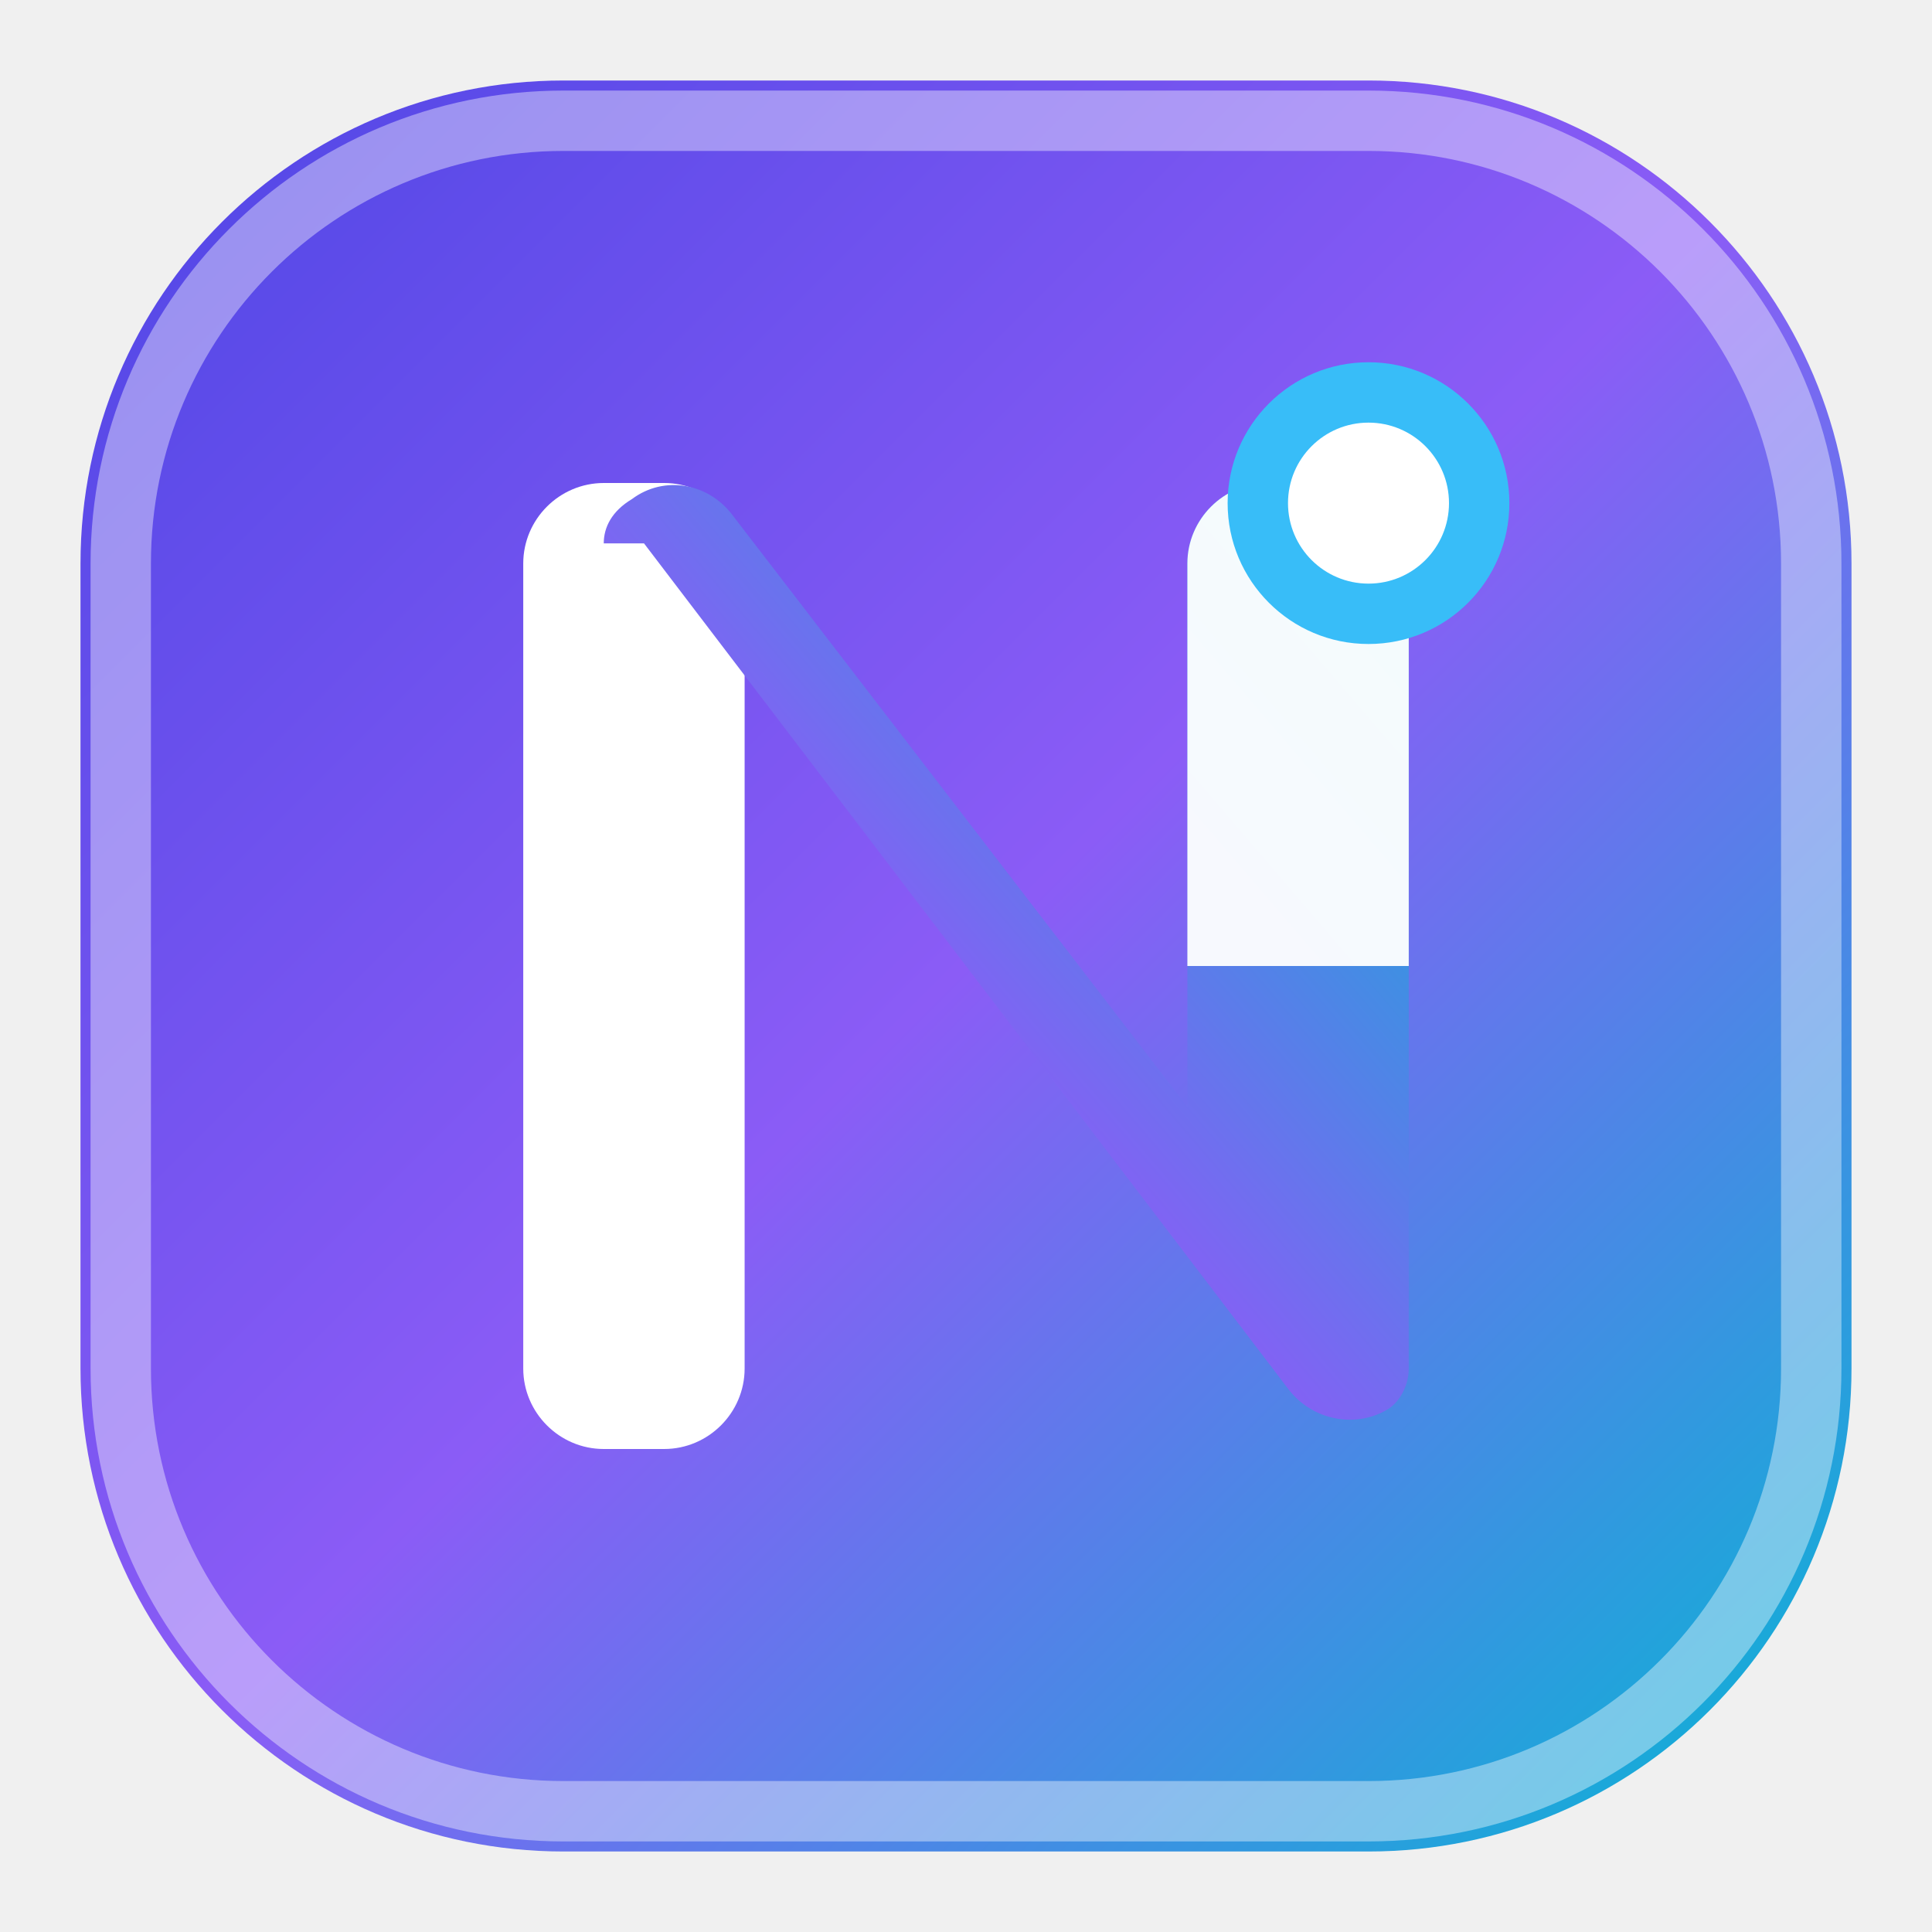
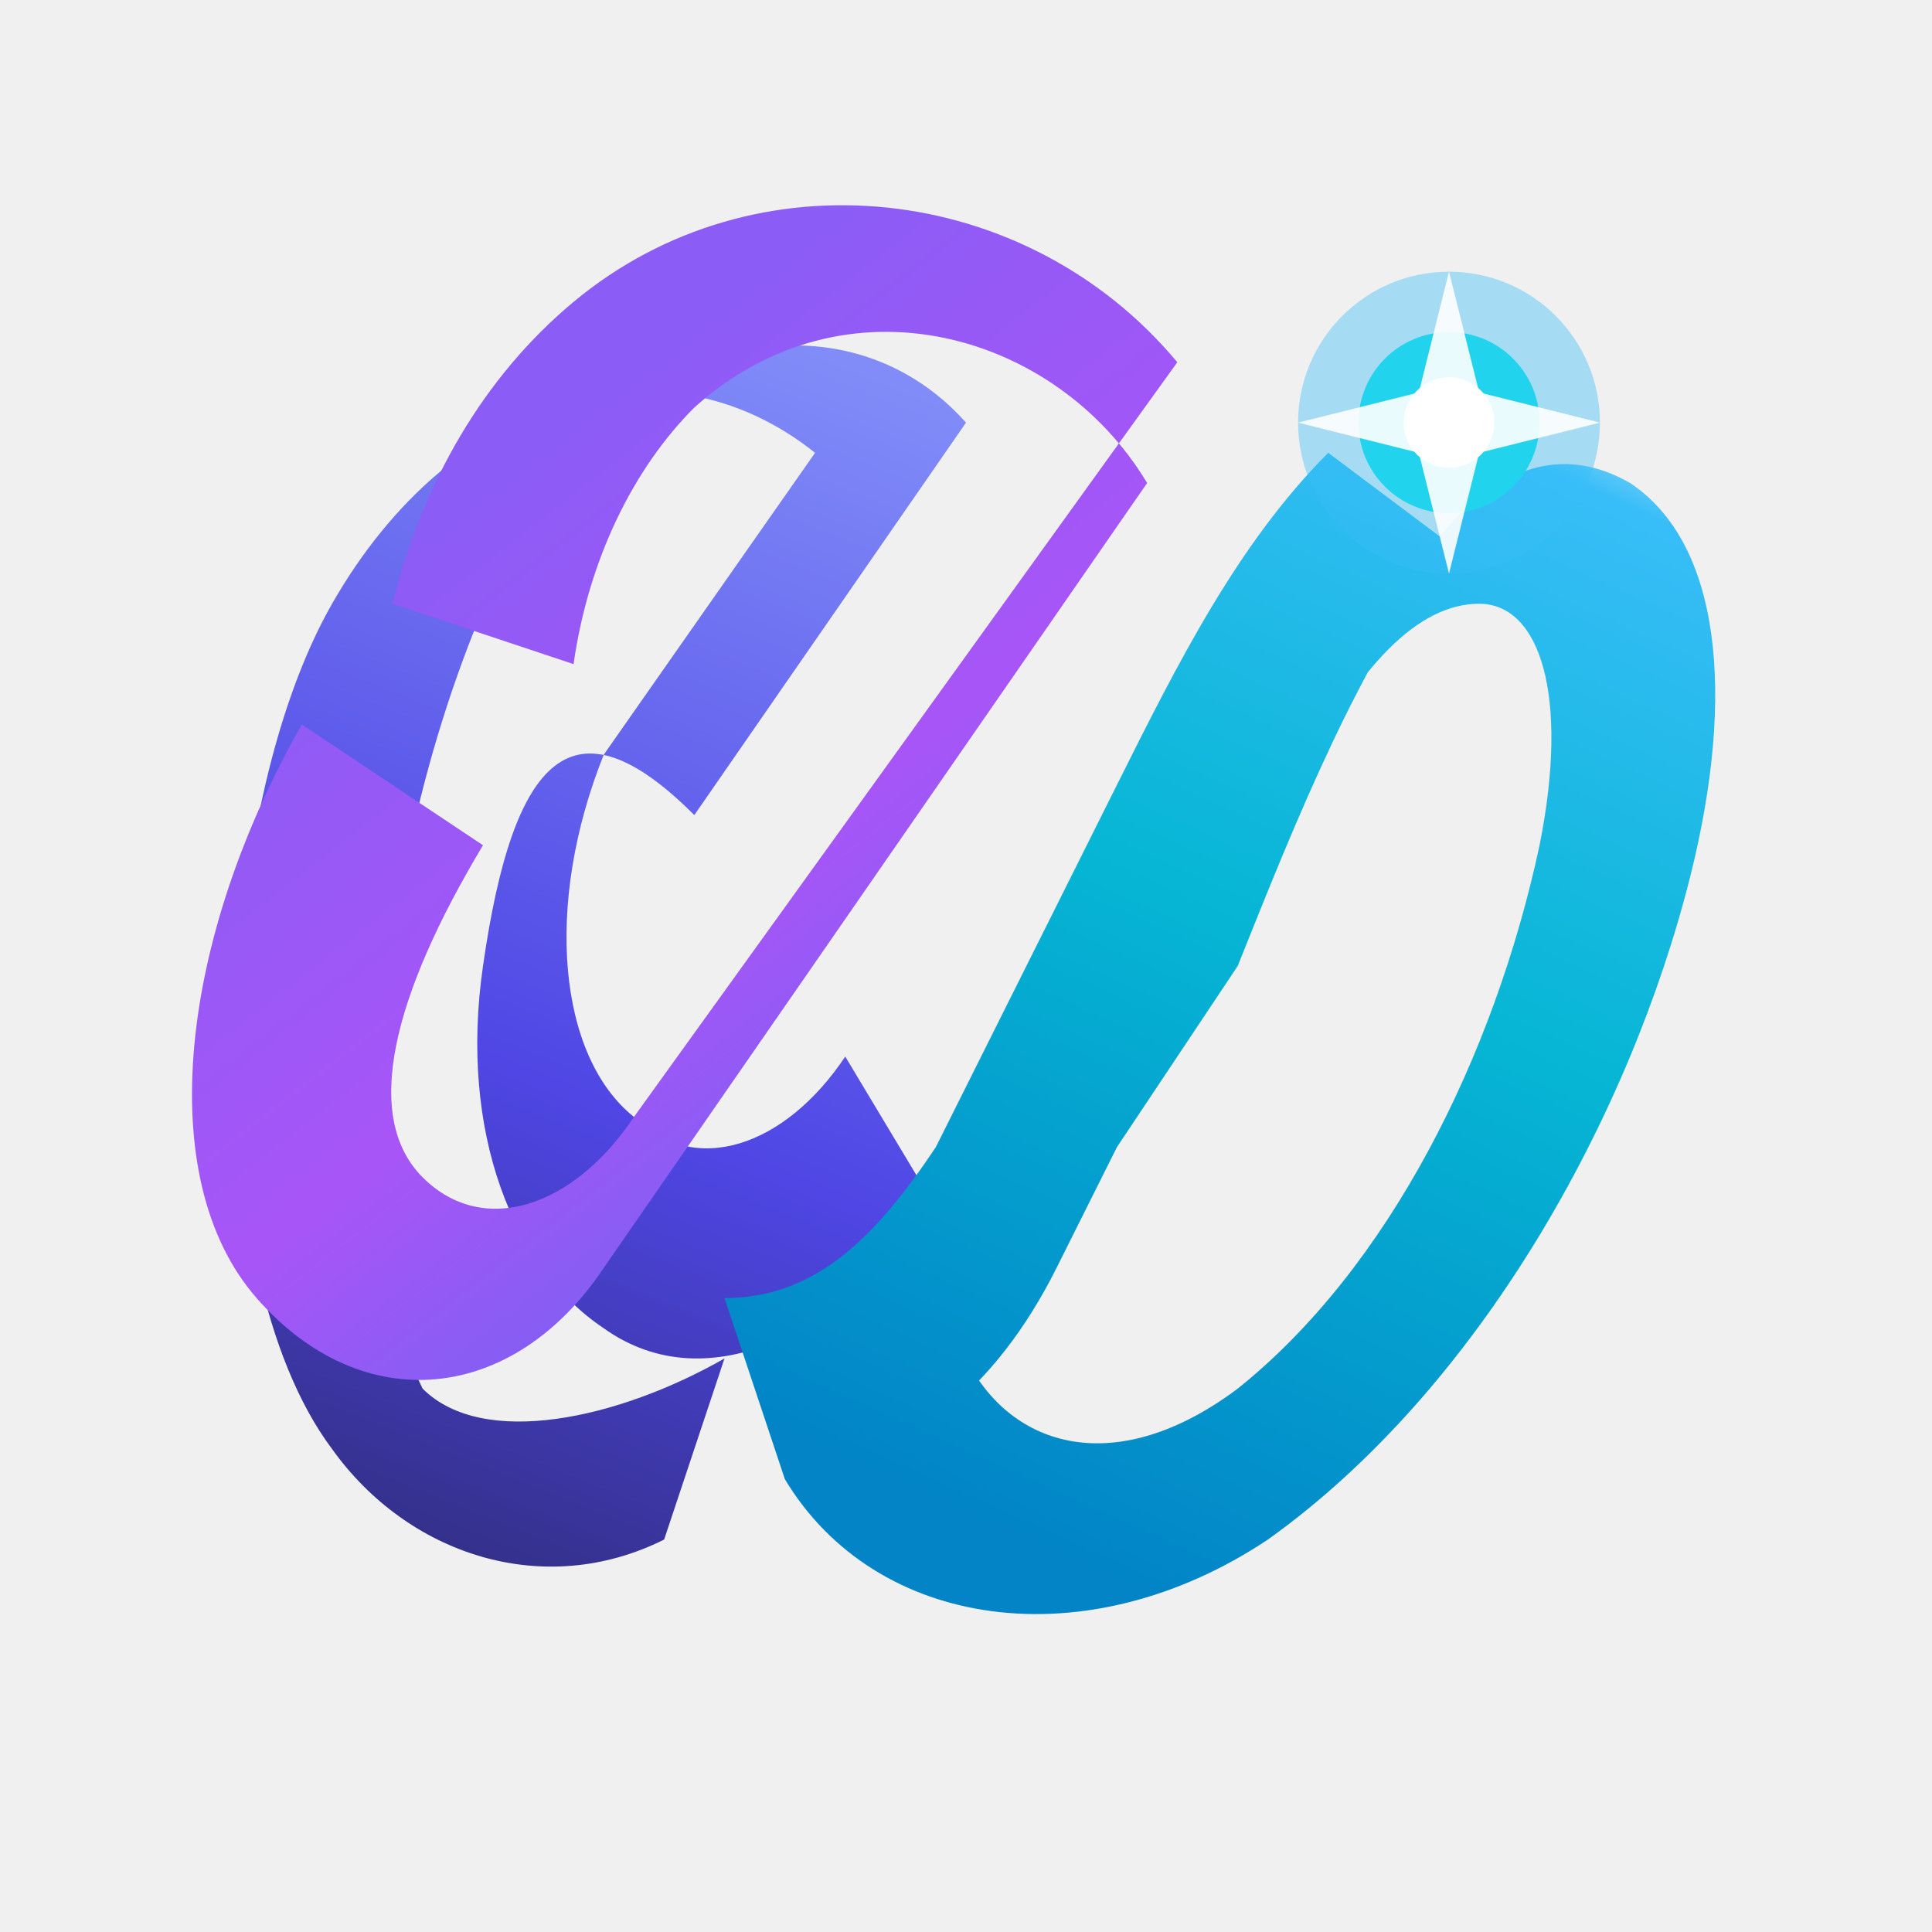
- <svg xmlns="http://www.w3.org/2000/svg" viewBox="0 0 48 48" fill="none">
+ <svg xmlns="http://www.w3.org/2000/svg" viewBox="0 0 64 64" fill="none">
  <defs>
-     <linearGradient id="favicon-grad-primary" x1="0%" y1="0%" x2="100%" y2="100%">
-       <stop offset="0%" stop-color="#4F46E5" />
-       <stop offset="50%" stop-color="#8B5CF6" />
+     <linearGradient id="fav-mobius-grad-left" x1="12" y1="52" x2="28" y2="12" gradientUnits="userSpaceOnUse">
+       <stop offset="0%" stop-color="#312E81" />
+       <stop offset="40%" stop-color="#4F46E5" />
+       <stop offset="100%" stop-color="#818CF8" />
+     </linearGradient>
+     <linearGradient id="fav-mobius-grad-twist" x1="18" y1="14" x2="46" y2="50" gradientUnits="userSpaceOnUse">
+       <stop offset="0%" stop-color="#8B5CF6" />
+       <stop offset="35%" stop-color="#A855F7" />
+       <stop offset="70%" stop-color="#6366F1" />
      <stop offset="100%" stop-color="#06B6D4" />
    </linearGradient>
-     <linearGradient id="favicon-grad-sec" x1="100%" y1="0%" x2="0%" y2="100%">
-       <stop offset="0%" stop-color="#06B6D4" />
-       <stop offset="60%" stop-color="#8B5CF6" />
-       <stop offset="100%" stop-color="#3B82F6" />
+     <linearGradient id="fav-mobius-grad-right" x1="36" y1="52" x2="54" y2="12" gradientUnits="userSpaceOnUse">
+       <stop offset="0%" stop-color="#0284C7" />
+       <stop offset="50%" stop-color="#06B6D4" />
+       <stop offset="90%" stop-color="#38BDF8" />
+       <stop offset="100%" stop-color="#E0F2FE" />
    </linearGradient>
  </defs>
-   <rect x="2" y="2" width="44" height="44" rx="12" fill="url(#favicon-grad-primary)" />
-   <rect x="3" y="3" width="42" height="42" rx="11" stroke="rgba(255,255,255,0.4)" stroke-width="1.5" fill="none" />
-   <path d="M13 14C13 12.9 13.9 12 15 12H16.5C17.6 12 18.5 12.9 18.5 14V34C18.5 35.1 17.6 36 16.5 36H15C13.9 36 13 35.1 13 34V14Z" fill="#FFFFFF" />
-   <path d="M16 13.5L32 34.5C32.6 35.3 33.7 35.5 34.5 35C34.8 34.8 35 34.4 35 34V14C35 12.9 34.1 12 33 12H31.5C30.4 12 29.5 12.9 29.5 14V27.5L18.2 12.8C17.6 12 16.5 11.8 15.7 12.4C15.2 12.7 15 13.1 15 13.5H16Z" fill="url(#favicon-grad-sec)" />
-   <path d="M29.5 14C29.5 12.9 30.4 12 31.5 12H33C34.1 12 35 12.9 35 14V24H29.5V14Z" fill="#FFFFFF" fill-opacity="0.95" />
-   <circle cx="34" cy="12.5" r="3.5" fill="#38BDF8" />
-   <circle cx="34" cy="12.5" r="2" fill="#FFFFFF" />
+   <path d="M14 46C11.5 41 12 28 17 18C20.5 11 28 9.5 32 14L23 27C19 23 17 25 16 32C15.2 37.5 17 42 20 44C23.5 46.5 28 44 31 40L28 35C26 38 23 39 21 37C18.5 35 18 30 20 25L27 15C22 11 15 13 11 20C7 27 6.5 42 11 48C13.5 51.5 18 53 22 51L24 45C20.5 47 16 48 14 46Z" fill="url(#fav-mobius-grad-left)" />
+   <path d="M23 13.5C28 9 35 11 38 16L20 42C17 46.5 12 47 8.5 43C5 39 6 31 10 24L16 28C13 33 12 37 14 39C16 41 19 40 21 37L39 12C34 6 25 5 19 10C16 12.5 14 16 13 20L19 22C19.5 18.5 21 15.5 23 13.5Z" fill="url(#fav-mobius-grad-twist)" />
+   <path d="M37 38L45 22C47.5 17 50.5 14 54 16C57 18 57.5 23 56 29C54 37 49 46 42 51C36 55 29 54 26 49L32 45C33.5 48 37 49 41 46C46 42 49.5 35 51 28C52 23 51 20 49 20C47 20 45 22 43 26L35 42C33 46 30 48.5 26 49L24 43C27 43 29 41 31 38L37 26C39 22 41 18 44 15L48 18C45 22 43 27 41 32L37 38Z" fill="url(#fav-mobius-grad-right)" />
+   <circle cx="48" cy="14" r="5" fill="#38BDF8" opacity="0.4" />
+   <circle cx="48" cy="14" r="3" fill="#22D3EE" />
+   <circle cx="48" cy="14" r="1.5" fill="#FFFFFF" />
+   <path d="M48 9L49 13L53 14L49 15L48 19L47 15L43 14L47 13L48 9Z" fill="#FFFFFF" opacity="0.9" />
</svg>
